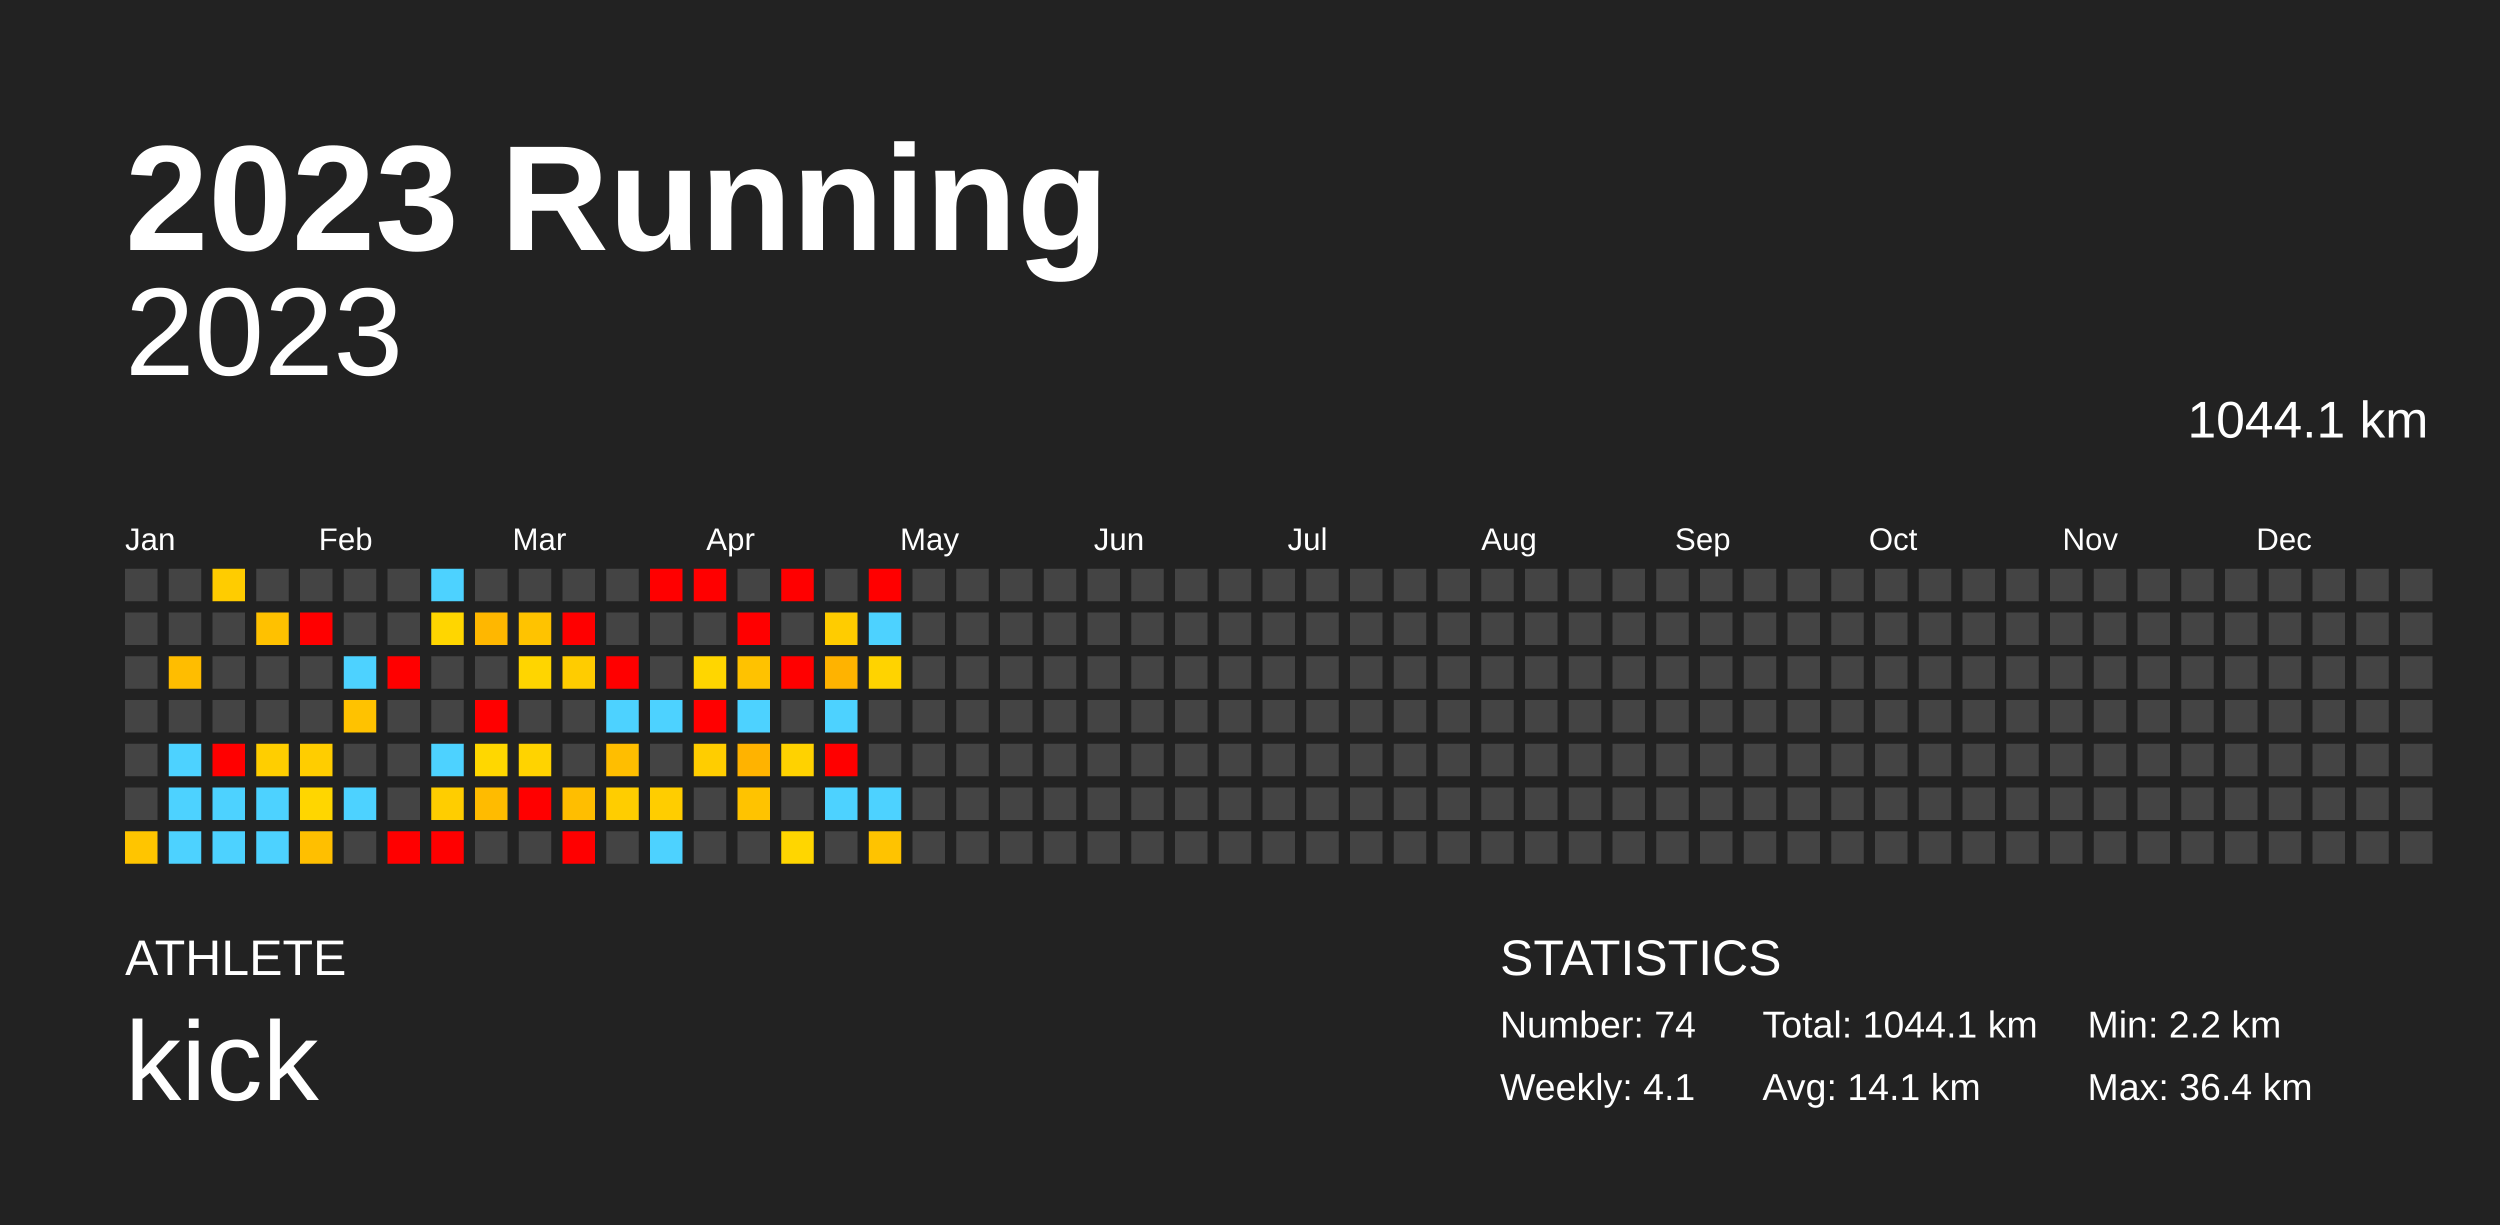
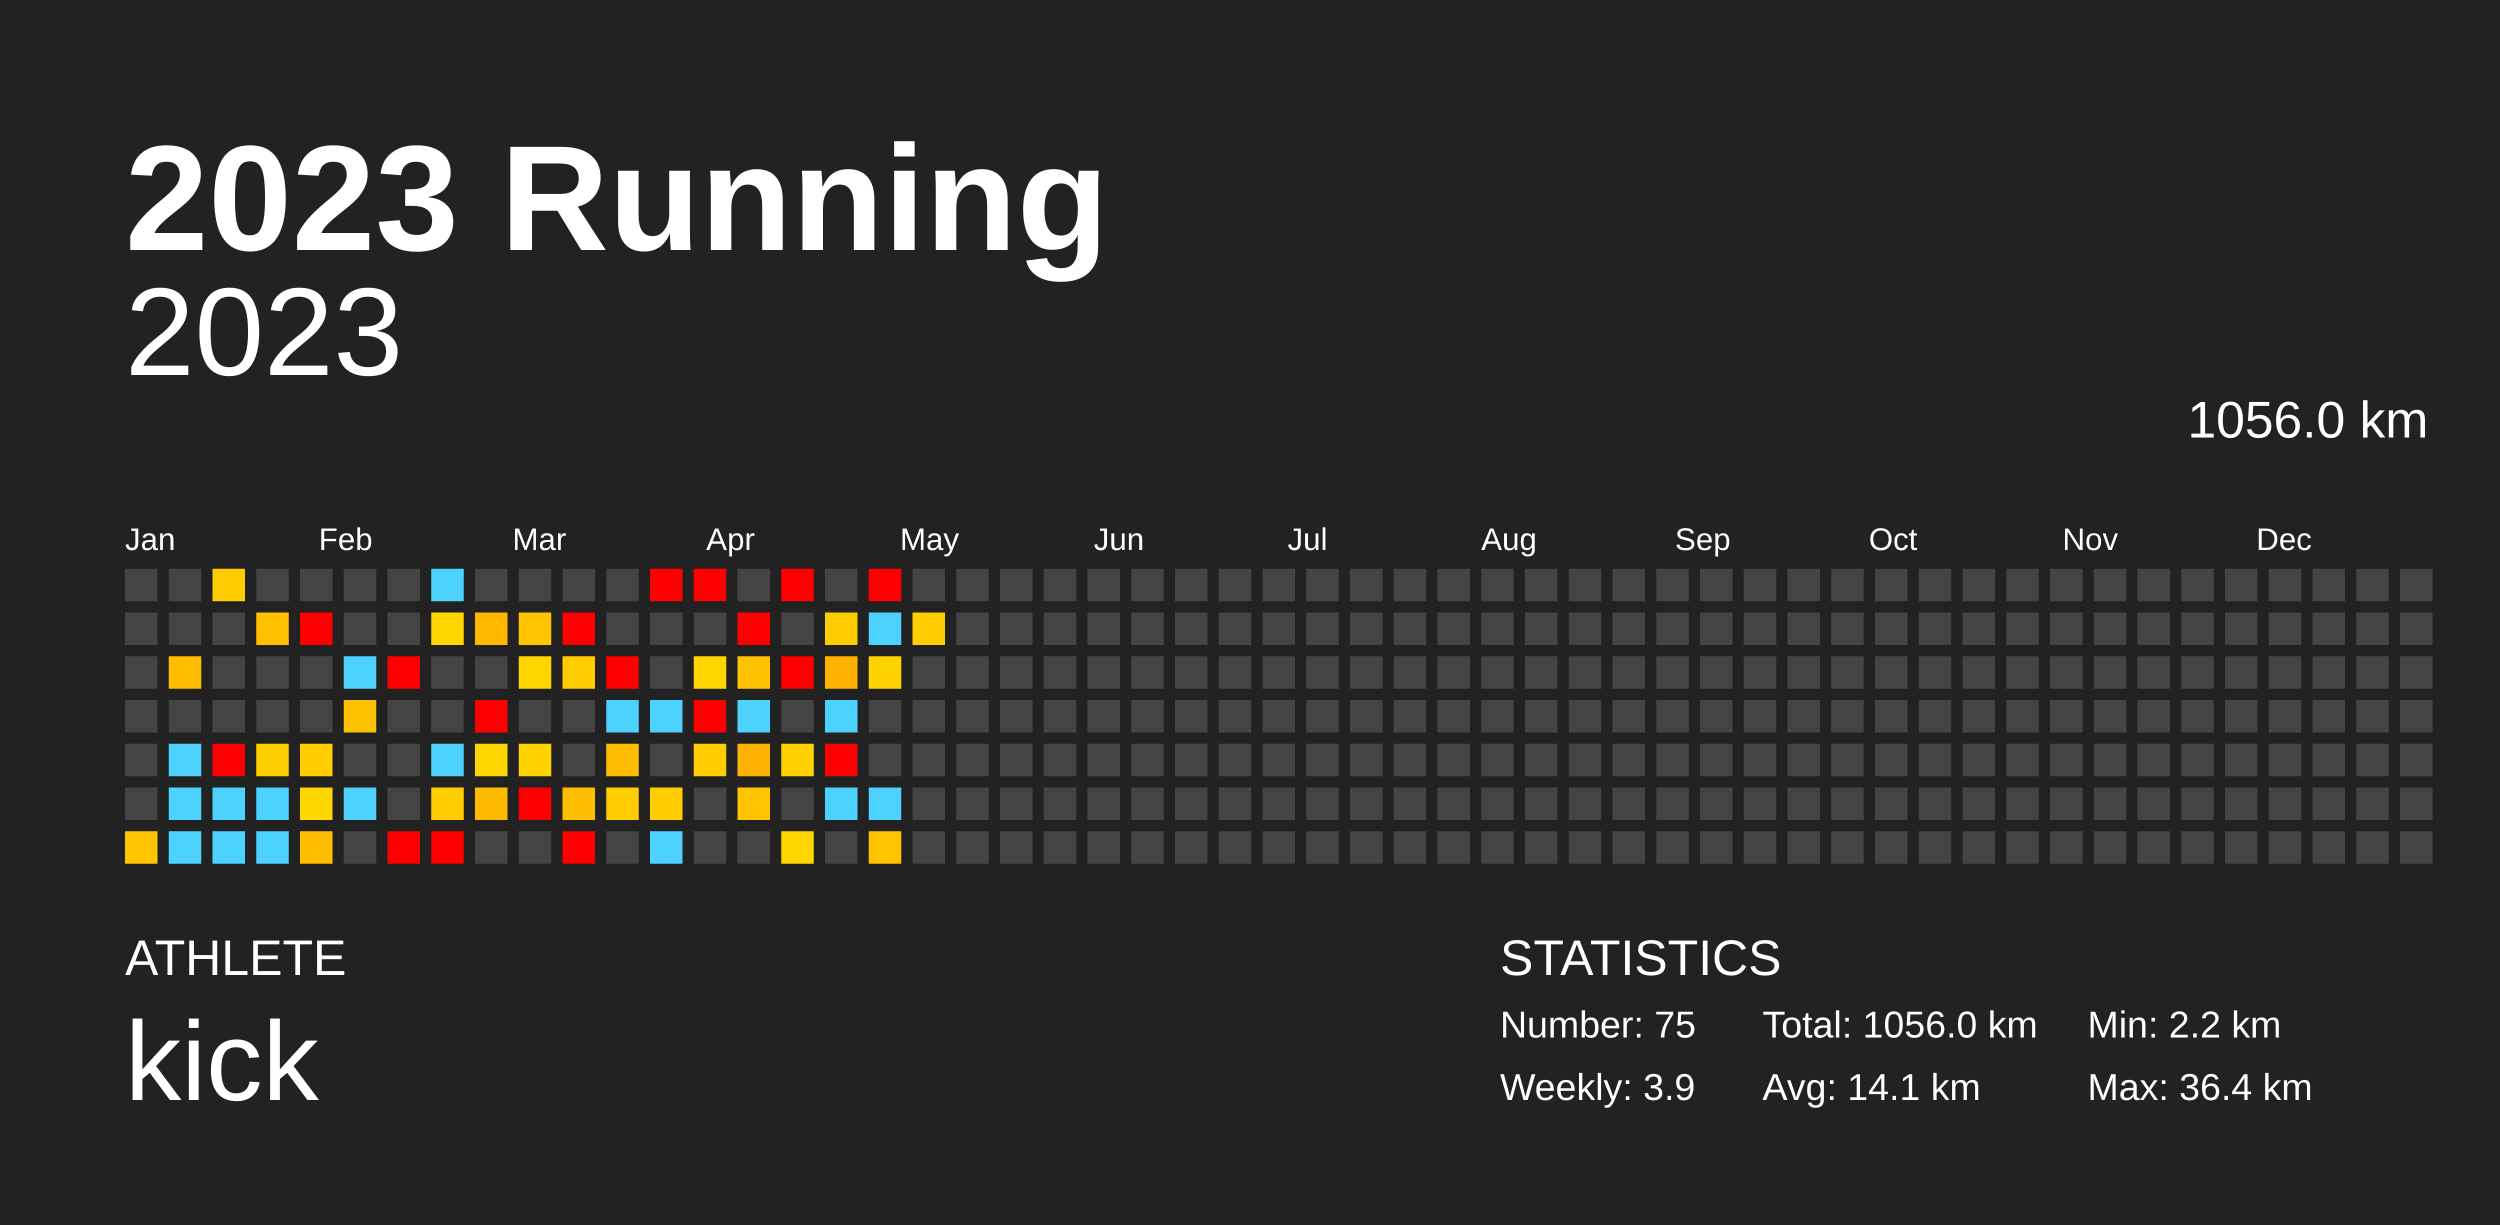
<svg xmlns="http://www.w3.org/2000/svg" baseProfile="full" height="98mm" version="1.1" viewBox="0,0,200,98" width="200mm">
  <defs />
  <rect fill="#222222" height="98" width="200" x="0" y="0" />
  <text fill="#FFFFFF" style="font-size:12px; font-family:Arial; font-weight:bold;" x="10" y="20">2023 Running</text>
  <text fill="#FFFFFF" style="font-size:4px; font-family:Arial" x="10" y="78">ATHLETE</text>
  <text fill="#FFFFFF" style="font-size:9px; font-family:Arial" x="10" y="88">kick</text>
  <text fill="#FFFFFF" style="font-size:4px; font-family:Arial" x="120" y="78">STATISTICS</text>
-   <text fill="#FFFFFF" style="font-size:3px; font-family:Arial" x="120" y="83">Number: 74</text>
-   <text fill="#FFFFFF" style="font-size:3px; font-family:Arial" x="120" y="88">Weekly: 4.1</text>
-   <text fill="#FFFFFF" style="font-size:3px; font-family:Arial" x="141" y="83">Total: 1044.1 km</text>
+   <text fill="#FFFFFF" style="font-size:3px; font-family:Arial" x="120" y="83">Number: 75</text>
+   <text fill="#FFFFFF" style="font-size:3px; font-family:Arial" x="120" y="88">Weekly: 3.9</text>
+   <text fill="#FFFFFF" style="font-size:3px; font-family:Arial" x="141" y="83">Total: 1056.0 km</text>
  <text fill="#FFFFFF" style="font-size:3px; font-family:Arial" x="141" y="88">Avg: 14.1 km</text>
  <text fill="#FFFFFF" style="font-size:3px; font-family:Arial" x="167" y="83">Min: 2.2 km</text>
  <text fill="#FFFFFF" style="font-size:3px; font-family:Arial" x="167" y="88">Max: 36.4 km</text>
  <text alignment-baseline="hanging" fill="#FFFFFF" style="font-size:10.0px; font-family:Arial;" x="10" y="30">2023</text>
-   <text alignment-baseline="hanging" fill="#FFFFFF" style="font-size:4.125px; font-family:Arial;" x="175" y="35">1044.1 km</text>
+   <text alignment-baseline="hanging" fill="#FFFFFF" style="font-size:4.125px; font-family:Arial;" x="175" y="35">1056.0 km</text>
  <text fill="#FFFFFF" style="font-size:2.5px; font-family:Arial" x="10.0" y="44">Jan</text>
  <text fill="#FFFFFF" style="font-size:2.5px; font-family:Arial" x="25.5" y="44">Feb</text>
  <text fill="#FFFFFF" style="font-size:2.5px; font-family:Arial" x="41.0" y="44">Mar</text>
  <text fill="#FFFFFF" style="font-size:2.5px; font-family:Arial" x="56.5" y="44">Apr</text>
  <text fill="#FFFFFF" style="font-size:2.5px; font-family:Arial" x="72.0" y="44">May</text>
  <text fill="#FFFFFF" style="font-size:2.5px; font-family:Arial" x="87.5" y="44">Jun</text>
  <text fill="#FFFFFF" style="font-size:2.5px; font-family:Arial" x="103.0" y="44">Jul</text>
  <text fill="#FFFFFF" style="font-size:2.5px; font-family:Arial" x="118.5" y="44">Aug</text>
  <text fill="#FFFFFF" style="font-size:2.5px; font-family:Arial" x="134.0" y="44">Sep</text>
  <text fill="#FFFFFF" style="font-size:2.5px; font-family:Arial" x="149.5" y="44">Oct</text>
  <text fill="#FFFFFF" style="font-size:2.5px; font-family:Arial" x="165.0" y="44">Nov</text>
  <text fill="#FFFFFF" style="font-size:2.5px; font-family:Arial" x="180.5" y="44">Dec</text>
  <rect fill="#444444" height="2.6" width="2.6" x="10.0" y="45.5" />
  <rect fill="#444444" height="2.6" width="2.6" x="10.0" y="49.0" />
  <rect fill="#444444" height="2.6" width="2.6" x="10.0" y="52.5" />
  <rect fill="#444444" height="2.6" width="2.6" x="10.0" y="56.0" />
  <rect fill="#444444" height="2.6" width="2.6" x="10.0" y="59.5" />
  <rect fill="#444444" height="2.6" width="2.6" x="10.0" y="63.0" />
  <rect fill="#ffc500" height="2.6" width="2.6" x="10.0" y="66.5" />
  <rect fill="#444444" height="2.6" width="2.6" x="13.5" y="45.5" />
  <rect fill="#444444" height="2.6" width="2.6" x="13.5" y="49.0" />
  <rect fill="#ffbd00" height="2.6" width="2.6" x="13.5" y="52.5" />
  <rect fill="#444444" height="2.6" width="2.6" x="13.5" y="56.0" />
  <rect fill="#4dd2ff" height="2.6" width="2.6" x="13.5" y="59.5" />
  <rect fill="#4dd2ff" height="2.6" width="2.6" x="13.5" y="63.0" />
  <rect fill="#4dd2ff" height="2.6" width="2.6" x="13.5" y="66.5" />
  <rect fill="#ffcc00" height="2.6" width="2.6" x="17.0" y="45.5" />
  <rect fill="#444444" height="2.6" width="2.6" x="17.0" y="49.0" />
  <rect fill="#444444" height="2.6" width="2.6" x="17.0" y="52.5" />
  <rect fill="#444444" height="2.6" width="2.6" x="17.0" y="56.0" />
  <rect fill="red" height="2.6" width="2.6" x="17.0" y="59.5" />
  <rect fill="#4dd2ff" height="2.6" width="2.6" x="17.0" y="63.0" />
  <rect fill="#4dd2ff" height="2.6" width="2.6" x="17.0" y="66.5" />
  <rect fill="#444444" height="2.6" width="2.6" x="20.5" y="45.5" />
  <rect fill="#ffc100" height="2.6" width="2.6" x="20.5" y="49.0" />
  <rect fill="#444444" height="2.6" width="2.6" x="20.5" y="52.5" />
  <rect fill="#444444" height="2.6" width="2.6" x="20.5" y="56.0" />
  <rect fill="#ffce00" height="2.6" width="2.6" x="20.5" y="59.5" />
  <rect fill="#4dd2ff" height="2.6" width="2.6" x="20.5" y="63.0" />
  <rect fill="#4dd2ff" height="2.6" width="2.6" x="20.5" y="66.5" />
  <rect fill="#444444" height="2.6" width="2.6" x="24.0" y="45.5" />
  <rect fill="red" height="2.6" width="2.6" x="24.0" y="49.0" />
  <rect fill="#444444" height="2.6" width="2.6" x="24.0" y="52.5" />
  <rect fill="#444444" height="2.6" width="2.6" x="24.0" y="56.0" />
  <rect fill="#ffcd00" height="2.6" width="2.6" x="24.0" y="59.5" />
  <rect fill="#ffd600" height="2.6" width="2.6" x="24.0" y="63.0" />
  <rect fill="#ffbf00" height="2.6" width="2.6" x="24.0" y="66.5" />
  <rect fill="#444444" height="2.6" width="2.6" x="27.5" y="45.5" />
  <rect fill="#444444" height="2.6" width="2.6" x="27.5" y="49.0" />
  <rect fill="#4dd2ff" height="2.6" width="2.6" x="27.5" y="52.5" />
  <rect fill="#ffc200" height="2.6" width="2.6" x="27.5" y="56.0" />
  <rect fill="#444444" height="2.6" width="2.6" x="27.5" y="59.5" />
  <rect fill="#4dd2ff" height="2.6" width="2.6" x="27.5" y="63.0" />
  <rect fill="#444444" height="2.6" width="2.6" x="27.5" y="66.5" />
  <rect fill="#444444" height="2.6" width="2.6" x="31.0" y="45.5" />
  <rect fill="#444444" height="2.6" width="2.6" x="31.0" y="49.0" />
  <rect fill="red" height="2.6" width="2.6" x="31.0" y="52.5" />
  <rect fill="#444444" height="2.6" width="2.6" x="31.0" y="56.0" />
  <rect fill="#444444" height="2.6" width="2.6" x="31.0" y="59.5" />
  <rect fill="#444444" height="2.6" width="2.6" x="31.0" y="63.0" />
  <rect fill="red" height="2.6" width="2.6" x="31.0" y="66.5" />
  <rect fill="#4dd2ff" height="2.6" width="2.6" x="34.5" y="45.5" />
  <rect fill="#ffd600" height="2.6" width="2.6" x="34.5" y="49.0" />
  <rect fill="#444444" height="2.6" width="2.6" x="34.5" y="52.5" />
  <rect fill="#444444" height="2.6" width="2.6" x="34.5" y="56.0" />
  <rect fill="#4dd2ff" height="2.6" width="2.6" x="34.5" y="59.5" />
  <rect fill="#ffcd00" height="2.6" width="2.6" x="34.5" y="63.0" />
  <rect fill="red" height="2.6" width="2.6" x="34.5" y="66.5" />
  <rect fill="#444444" height="2.6" width="2.6" x="38.0" y="45.5" />
  <rect fill="#ffb700" height="2.6" width="2.6" x="38.0" y="49.0" />
  <rect fill="#444444" height="2.6" width="2.6" x="38.0" y="52.5" />
  <rect fill="red" height="2.6" width="2.6" x="38.0" y="56.0" />
  <rect fill="#ffd700" height="2.6" width="2.6" x="38.0" y="59.5" />
  <rect fill="#ffbb00" height="2.6" width="2.6" x="38.0" y="63.0" />
  <rect fill="#444444" height="2.6" width="2.6" x="38.0" y="66.5" />
  <rect fill="#444444" height="2.6" width="2.6" x="41.5" y="45.5" />
  <rect fill="#ffc300" height="2.6" width="2.6" x="41.5" y="49.0" />
  <rect fill="#ffd500" height="2.6" width="2.6" x="41.5" y="52.5" />
  <rect fill="#444444" height="2.6" width="2.6" x="41.5" y="56.0" />
  <rect fill="#ffd300" height="2.6" width="2.6" x="41.5" y="59.5" />
  <rect fill="red" height="2.6" width="2.6" x="41.5" y="63.0" />
  <rect fill="#444444" height="2.6" width="2.6" x="41.5" y="66.5" />
  <rect fill="#444444" height="2.6" width="2.6" x="45.0" y="45.5" />
  <rect fill="red" height="2.6" width="2.6" x="45.0" y="49.0" />
  <rect fill="#ffcc00" height="2.6" width="2.6" x="45.0" y="52.5" />
  <rect fill="#444444" height="2.6" width="2.6" x="45.0" y="56.0" />
  <rect fill="#444444" height="2.6" width="2.6" x="45.0" y="59.5" />
  <rect fill="#ffbe00" height="2.6" width="2.6" x="45.0" y="63.0" />
  <rect fill="red" height="2.6" width="2.6" x="45.0" y="66.5" />
  <rect fill="#444444" height="2.6" width="2.6" x="48.5" y="45.5" />
  <rect fill="#444444" height="2.6" width="2.6" x="48.5" y="49.0" />
  <rect fill="red" height="2.6" width="2.6" x="48.5" y="52.5" />
  <rect fill="#4dd2ff" height="2.6" width="2.6" x="48.5" y="56.0" />
  <rect fill="#ffbe00" height="2.6" width="2.6" x="48.5" y="59.5" />
  <rect fill="#ffcd00" height="2.6" width="2.6" x="48.5" y="63.0" />
  <rect fill="#444444" height="2.6" width="2.6" x="48.5" y="66.5" />
  <rect fill="red" height="2.6" width="2.6" x="52.0" y="45.5" />
  <rect fill="#444444" height="2.6" width="2.6" x="52.0" y="49.0" />
  <rect fill="#444444" height="2.6" width="2.6" x="52.0" y="52.5" />
  <rect fill="#4dd2ff" height="2.6" width="2.6" x="52.0" y="56.0" />
  <rect fill="#444444" height="2.6" width="2.6" x="52.0" y="59.5" />
  <rect fill="#ffcd00" height="2.6" width="2.6" x="52.0" y="63.0" />
  <rect fill="#4dd2ff" height="2.6" width="2.6" x="52.0" y="66.5" />
  <rect fill="red" height="2.6" width="2.6" x="55.5" y="45.5" />
  <rect fill="#444444" height="2.6" width="2.6" x="55.5" y="49.0" />
  <rect fill="#ffd600" height="2.6" width="2.6" x="55.5" y="52.5" />
  <rect fill="red" height="2.6" width="2.6" x="55.5" y="56.0" />
  <rect fill="#ffcd00" height="2.6" width="2.6" x="55.5" y="59.5" />
  <rect fill="#444444" height="2.6" width="2.6" x="55.5" y="63.0" />
  <rect fill="#444444" height="2.6" width="2.6" x="55.5" y="66.5" />
  <rect fill="#444444" height="2.6" width="2.6" x="59.0" y="45.5" />
  <rect fill="red" height="2.6" width="2.6" x="59.0" y="49.0" />
  <rect fill="#ffc200" height="2.6" width="2.6" x="59.0" y="52.5" />
  <rect fill="#4dd2ff" height="2.6" width="2.6" x="59.0" y="56.0" />
  <rect fill="#ffb300" height="2.6" width="2.6" x="59.0" y="59.5" />
  <rect fill="#ffc300" height="2.6" width="2.6" x="59.0" y="63.0" />
  <rect fill="#444444" height="2.6" width="2.6" x="59.0" y="66.5" />
  <rect fill="red" height="2.6" width="2.6" x="62.5" y="45.5" />
  <rect fill="#444444" height="2.6" width="2.6" x="62.5" y="49.0" />
  <rect fill="red" height="2.6" width="2.6" x="62.5" y="52.5" />
  <rect fill="#444444" height="2.6" width="2.6" x="62.5" y="56.0" />
  <rect fill="#ffd200" height="2.6" width="2.6" x="62.5" y="59.5" />
  <rect fill="#444444" height="2.6" width="2.6" x="62.5" y="63.0" />
  <rect fill="#ffd600" height="2.6" width="2.6" x="62.5" y="66.5" />
  <rect fill="#444444" height="2.6" width="2.6" x="66.0" y="45.5" />
  <rect fill="#ffcc00" height="2.6" width="2.6" x="66.0" y="49.0" />
  <rect fill="#ffb300" height="2.6" width="2.6" x="66.0" y="52.5" />
  <rect fill="#4dd2ff" height="2.6" width="2.6" x="66.0" y="56.0" />
  <rect fill="red" height="2.6" width="2.6" x="66.0" y="59.5" />
  <rect fill="#4dd2ff" height="2.6" width="2.6" x="66.0" y="63.0" />
  <rect fill="#444444" height="2.6" width="2.6" x="66.0" y="66.5" />
  <rect fill="red" height="2.6" width="2.6" x="69.5" y="45.5" />
  <rect fill="#4dd2ff" height="2.6" width="2.6" x="69.5" y="49.0" />
  <rect fill="#ffd300" height="2.6" width="2.6" x="69.5" y="52.5" />
  <rect fill="#444444" height="2.6" width="2.6" x="69.5" y="56.0" />
  <rect fill="#444444" height="2.6" width="2.6" x="69.5" y="59.5" />
  <rect fill="#4dd2ff" height="2.6" width="2.6" x="69.5" y="63.0" />
  <rect fill="#ffc300" height="2.6" width="2.6" x="69.5" y="66.5" />
  <rect fill="#444444" height="2.6" width="2.6" x="73.0" y="45.5" />
-   <rect fill="#444444" height="2.6" width="2.6" x="73.0" y="49.0" />
+   <rect fill="#ffcd00" height="2.6" width="2.6" x="73.0" y="49.0" />
  <rect fill="#444444" height="2.6" width="2.6" x="73.0" y="52.5" />
  <rect fill="#444444" height="2.6" width="2.6" x="73.0" y="56.0" />
  <rect fill="#444444" height="2.6" width="2.6" x="73.0" y="59.5" />
  <rect fill="#444444" height="2.6" width="2.6" x="73.0" y="63.0" />
  <rect fill="#444444" height="2.6" width="2.6" x="73.0" y="66.5" />
  <rect fill="#444444" height="2.6" width="2.6" x="76.5" y="45.5" />
  <rect fill="#444444" height="2.6" width="2.6" x="76.5" y="49.0" />
  <rect fill="#444444" height="2.6" width="2.6" x="76.5" y="52.5" />
  <rect fill="#444444" height="2.6" width="2.6" x="76.5" y="56.0" />
  <rect fill="#444444" height="2.6" width="2.6" x="76.5" y="59.5" />
  <rect fill="#444444" height="2.6" width="2.6" x="76.5" y="63.0" />
  <rect fill="#444444" height="2.6" width="2.6" x="76.5" y="66.5" />
  <rect fill="#444444" height="2.6" width="2.6" x="80.0" y="45.5" />
  <rect fill="#444444" height="2.6" width="2.6" x="80.0" y="49.0" />
  <rect fill="#444444" height="2.6" width="2.6" x="80.0" y="52.5" />
  <rect fill="#444444" height="2.6" width="2.6" x="80.0" y="56.0" />
  <rect fill="#444444" height="2.6" width="2.6" x="80.0" y="59.5" />
  <rect fill="#444444" height="2.6" width="2.6" x="80.0" y="63.0" />
  <rect fill="#444444" height="2.6" width="2.6" x="80.0" y="66.5" />
  <rect fill="#444444" height="2.6" width="2.6" x="83.5" y="45.5" />
  <rect fill="#444444" height="2.6" width="2.6" x="83.5" y="49.0" />
  <rect fill="#444444" height="2.6" width="2.6" x="83.5" y="52.5" />
  <rect fill="#444444" height="2.6" width="2.6" x="83.5" y="56.0" />
  <rect fill="#444444" height="2.6" width="2.6" x="83.5" y="59.5" />
  <rect fill="#444444" height="2.6" width="2.6" x="83.5" y="63.0" />
  <rect fill="#444444" height="2.6" width="2.6" x="83.5" y="66.5" />
  <rect fill="#444444" height="2.6" width="2.6" x="87.0" y="45.5" />
  <rect fill="#444444" height="2.6" width="2.6" x="87.0" y="49.0" />
  <rect fill="#444444" height="2.6" width="2.6" x="87.0" y="52.5" />
  <rect fill="#444444" height="2.6" width="2.6" x="87.0" y="56.0" />
  <rect fill="#444444" height="2.6" width="2.6" x="87.0" y="59.5" />
  <rect fill="#444444" height="2.6" width="2.6" x="87.0" y="63.0" />
  <rect fill="#444444" height="2.6" width="2.6" x="87.0" y="66.5" />
  <rect fill="#444444" height="2.6" width="2.6" x="90.5" y="45.5" />
  <rect fill="#444444" height="2.6" width="2.6" x="90.5" y="49.0" />
  <rect fill="#444444" height="2.6" width="2.6" x="90.5" y="52.5" />
  <rect fill="#444444" height="2.6" width="2.6" x="90.5" y="56.0" />
  <rect fill="#444444" height="2.6" width="2.6" x="90.5" y="59.5" />
  <rect fill="#444444" height="2.6" width="2.6" x="90.5" y="63.0" />
  <rect fill="#444444" height="2.6" width="2.6" x="90.5" y="66.5" />
  <rect fill="#444444" height="2.6" width="2.6" x="94.0" y="45.5" />
  <rect fill="#444444" height="2.6" width="2.6" x="94.0" y="49.0" />
  <rect fill="#444444" height="2.6" width="2.6" x="94.0" y="52.5" />
  <rect fill="#444444" height="2.6" width="2.6" x="94.0" y="56.0" />
  <rect fill="#444444" height="2.6" width="2.6" x="94.0" y="59.5" />
  <rect fill="#444444" height="2.6" width="2.6" x="94.0" y="63.0" />
  <rect fill="#444444" height="2.6" width="2.6" x="94.0" y="66.5" />
  <rect fill="#444444" height="2.6" width="2.6" x="97.5" y="45.5" />
  <rect fill="#444444" height="2.6" width="2.6" x="97.5" y="49.0" />
  <rect fill="#444444" height="2.6" width="2.6" x="97.5" y="52.5" />
  <rect fill="#444444" height="2.6" width="2.6" x="97.5" y="56.0" />
  <rect fill="#444444" height="2.6" width="2.6" x="97.5" y="59.5" />
  <rect fill="#444444" height="2.6" width="2.6" x="97.5" y="63.0" />
  <rect fill="#444444" height="2.6" width="2.6" x="97.5" y="66.5" />
  <rect fill="#444444" height="2.6" width="2.6" x="101.0" y="45.5" />
  <rect fill="#444444" height="2.6" width="2.6" x="101.0" y="49.0" />
  <rect fill="#444444" height="2.6" width="2.6" x="101.0" y="52.5" />
  <rect fill="#444444" height="2.6" width="2.6" x="101.0" y="56.0" />
  <rect fill="#444444" height="2.6" width="2.6" x="101.0" y="59.5" />
  <rect fill="#444444" height="2.6" width="2.6" x="101.0" y="63.0" />
  <rect fill="#444444" height="2.6" width="2.6" x="101.0" y="66.5" />
  <rect fill="#444444" height="2.6" width="2.6" x="104.5" y="45.5" />
  <rect fill="#444444" height="2.6" width="2.6" x="104.5" y="49.0" />
  <rect fill="#444444" height="2.6" width="2.6" x="104.5" y="52.5" />
  <rect fill="#444444" height="2.6" width="2.6" x="104.5" y="56.0" />
  <rect fill="#444444" height="2.6" width="2.6" x="104.5" y="59.5" />
  <rect fill="#444444" height="2.6" width="2.6" x="104.5" y="63.0" />
  <rect fill="#444444" height="2.6" width="2.6" x="104.5" y="66.5" />
  <rect fill="#444444" height="2.6" width="2.6" x="108.0" y="45.5" />
  <rect fill="#444444" height="2.6" width="2.6" x="108.0" y="49.0" />
  <rect fill="#444444" height="2.6" width="2.6" x="108.0" y="52.5" />
  <rect fill="#444444" height="2.6" width="2.6" x="108.0" y="56.0" />
  <rect fill="#444444" height="2.6" width="2.6" x="108.0" y="59.5" />
  <rect fill="#444444" height="2.6" width="2.6" x="108.0" y="63.0" />
  <rect fill="#444444" height="2.6" width="2.6" x="108.0" y="66.5" />
  <rect fill="#444444" height="2.6" width="2.6" x="111.5" y="45.5" />
  <rect fill="#444444" height="2.6" width="2.6" x="111.5" y="49.0" />
  <rect fill="#444444" height="2.6" width="2.6" x="111.5" y="52.5" />
  <rect fill="#444444" height="2.6" width="2.6" x="111.5" y="56.0" />
  <rect fill="#444444" height="2.6" width="2.6" x="111.5" y="59.5" />
  <rect fill="#444444" height="2.6" width="2.6" x="111.5" y="63.0" />
  <rect fill="#444444" height="2.6" width="2.6" x="111.5" y="66.5" />
  <rect fill="#444444" height="2.6" width="2.6" x="115.0" y="45.5" />
  <rect fill="#444444" height="2.6" width="2.6" x="115.0" y="49.0" />
  <rect fill="#444444" height="2.6" width="2.6" x="115.0" y="52.5" />
  <rect fill="#444444" height="2.6" width="2.6" x="115.0" y="56.0" />
  <rect fill="#444444" height="2.6" width="2.6" x="115.0" y="59.5" />
  <rect fill="#444444" height="2.6" width="2.6" x="115.0" y="63.0" />
  <rect fill="#444444" height="2.6" width="2.6" x="115.0" y="66.5" />
  <rect fill="#444444" height="2.6" width="2.6" x="118.5" y="45.5" />
  <rect fill="#444444" height="2.6" width="2.6" x="118.5" y="49.0" />
  <rect fill="#444444" height="2.6" width="2.6" x="118.5" y="52.5" />
  <rect fill="#444444" height="2.6" width="2.6" x="118.5" y="56.0" />
  <rect fill="#444444" height="2.6" width="2.6" x="118.5" y="59.5" />
  <rect fill="#444444" height="2.6" width="2.6" x="118.5" y="63.0" />
  <rect fill="#444444" height="2.6" width="2.6" x="118.5" y="66.5" />
  <rect fill="#444444" height="2.6" width="2.6" x="122.0" y="45.5" />
  <rect fill="#444444" height="2.6" width="2.6" x="122.0" y="49.0" />
  <rect fill="#444444" height="2.6" width="2.6" x="122.0" y="52.5" />
  <rect fill="#444444" height="2.6" width="2.6" x="122.0" y="56.0" />
  <rect fill="#444444" height="2.6" width="2.6" x="122.0" y="59.5" />
  <rect fill="#444444" height="2.6" width="2.6" x="122.0" y="63.0" />
  <rect fill="#444444" height="2.6" width="2.6" x="122.0" y="66.5" />
  <rect fill="#444444" height="2.6" width="2.6" x="125.5" y="45.5" />
  <rect fill="#444444" height="2.6" width="2.6" x="125.5" y="49.0" />
  <rect fill="#444444" height="2.6" width="2.6" x="125.5" y="52.5" />
  <rect fill="#444444" height="2.6" width="2.6" x="125.5" y="56.0" />
  <rect fill="#444444" height="2.6" width="2.6" x="125.5" y="59.5" />
  <rect fill="#444444" height="2.6" width="2.6" x="125.5" y="63.0" />
  <rect fill="#444444" height="2.6" width="2.6" x="125.5" y="66.5" />
  <rect fill="#444444" height="2.6" width="2.6" x="129.0" y="45.5" />
  <rect fill="#444444" height="2.6" width="2.6" x="129.0" y="49.0" />
  <rect fill="#444444" height="2.6" width="2.6" x="129.0" y="52.5" />
  <rect fill="#444444" height="2.6" width="2.6" x="129.0" y="56.0" />
  <rect fill="#444444" height="2.6" width="2.6" x="129.0" y="59.5" />
  <rect fill="#444444" height="2.6" width="2.6" x="129.0" y="63.0" />
  <rect fill="#444444" height="2.6" width="2.6" x="129.0" y="66.5" />
  <rect fill="#444444" height="2.6" width="2.6" x="132.5" y="45.5" />
  <rect fill="#444444" height="2.6" width="2.6" x="132.5" y="49.0" />
  <rect fill="#444444" height="2.6" width="2.6" x="132.5" y="52.5" />
  <rect fill="#444444" height="2.6" width="2.6" x="132.5" y="56.0" />
  <rect fill="#444444" height="2.6" width="2.6" x="132.5" y="59.5" />
  <rect fill="#444444" height="2.6" width="2.6" x="132.5" y="63.0" />
  <rect fill="#444444" height="2.6" width="2.6" x="132.5" y="66.5" />
  <rect fill="#444444" height="2.6" width="2.6" x="136.0" y="45.5" />
  <rect fill="#444444" height="2.6" width="2.6" x="136.0" y="49.0" />
  <rect fill="#444444" height="2.6" width="2.6" x="136.0" y="52.5" />
  <rect fill="#444444" height="2.6" width="2.6" x="136.0" y="56.0" />
  <rect fill="#444444" height="2.6" width="2.6" x="136.0" y="59.5" />
  <rect fill="#444444" height="2.6" width="2.6" x="136.0" y="63.0" />
  <rect fill="#444444" height="2.6" width="2.6" x="136.0" y="66.5" />
  <rect fill="#444444" height="2.6" width="2.6" x="139.5" y="45.5" />
  <rect fill="#444444" height="2.6" width="2.6" x="139.5" y="49.0" />
  <rect fill="#444444" height="2.6" width="2.6" x="139.5" y="52.5" />
  <rect fill="#444444" height="2.6" width="2.6" x="139.5" y="56.0" />
  <rect fill="#444444" height="2.6" width="2.6" x="139.5" y="59.5" />
  <rect fill="#444444" height="2.6" width="2.6" x="139.5" y="63.0" />
  <rect fill="#444444" height="2.6" width="2.6" x="139.5" y="66.5" />
  <rect fill="#444444" height="2.6" width="2.6" x="143.0" y="45.5" />
  <rect fill="#444444" height="2.6" width="2.6" x="143.0" y="49.0" />
  <rect fill="#444444" height="2.6" width="2.6" x="143.0" y="52.5" />
  <rect fill="#444444" height="2.6" width="2.6" x="143.0" y="56.0" />
  <rect fill="#444444" height="2.6" width="2.6" x="143.0" y="59.5" />
  <rect fill="#444444" height="2.6" width="2.6" x="143.0" y="63.0" />
  <rect fill="#444444" height="2.6" width="2.6" x="143.0" y="66.5" />
  <rect fill="#444444" height="2.6" width="2.6" x="146.5" y="45.5" />
  <rect fill="#444444" height="2.6" width="2.6" x="146.5" y="49.0" />
  <rect fill="#444444" height="2.6" width="2.6" x="146.5" y="52.5" />
  <rect fill="#444444" height="2.6" width="2.6" x="146.5" y="56.0" />
  <rect fill="#444444" height="2.6" width="2.6" x="146.5" y="59.5" />
  <rect fill="#444444" height="2.6" width="2.6" x="146.5" y="63.0" />
  <rect fill="#444444" height="2.6" width="2.6" x="146.5" y="66.5" />
  <rect fill="#444444" height="2.6" width="2.6" x="150.0" y="45.5" />
  <rect fill="#444444" height="2.6" width="2.6" x="150.0" y="49.0" />
  <rect fill="#444444" height="2.6" width="2.6" x="150.0" y="52.5" />
  <rect fill="#444444" height="2.6" width="2.6" x="150.0" y="56.0" />
  <rect fill="#444444" height="2.6" width="2.6" x="150.0" y="59.5" />
  <rect fill="#444444" height="2.6" width="2.6" x="150.0" y="63.0" />
  <rect fill="#444444" height="2.6" width="2.6" x="150.0" y="66.5" />
  <rect fill="#444444" height="2.6" width="2.6" x="153.5" y="45.5" />
  <rect fill="#444444" height="2.6" width="2.6" x="153.5" y="49.0" />
  <rect fill="#444444" height="2.6" width="2.6" x="153.5" y="52.5" />
  <rect fill="#444444" height="2.6" width="2.6" x="153.5" y="56.0" />
  <rect fill="#444444" height="2.6" width="2.6" x="153.5" y="59.5" />
  <rect fill="#444444" height="2.6" width="2.6" x="153.5" y="63.0" />
  <rect fill="#444444" height="2.6" width="2.6" x="153.5" y="66.5" />
  <rect fill="#444444" height="2.6" width="2.6" x="157.0" y="45.5" />
  <rect fill="#444444" height="2.6" width="2.6" x="157.0" y="49.0" />
  <rect fill="#444444" height="2.6" width="2.6" x="157.0" y="52.5" />
  <rect fill="#444444" height="2.6" width="2.6" x="157.0" y="56.0" />
  <rect fill="#444444" height="2.6" width="2.6" x="157.0" y="59.5" />
  <rect fill="#444444" height="2.6" width="2.6" x="157.0" y="63.0" />
  <rect fill="#444444" height="2.6" width="2.6" x="157.0" y="66.5" />
  <rect fill="#444444" height="2.6" width="2.6" x="160.5" y="45.5" />
  <rect fill="#444444" height="2.6" width="2.6" x="160.5" y="49.0" />
  <rect fill="#444444" height="2.6" width="2.6" x="160.5" y="52.5" />
  <rect fill="#444444" height="2.6" width="2.6" x="160.5" y="56.0" />
  <rect fill="#444444" height="2.6" width="2.6" x="160.5" y="59.5" />
  <rect fill="#444444" height="2.6" width="2.6" x="160.5" y="63.0" />
  <rect fill="#444444" height="2.6" width="2.6" x="160.5" y="66.5" />
  <rect fill="#444444" height="2.6" width="2.6" x="164.0" y="45.5" />
  <rect fill="#444444" height="2.6" width="2.6" x="164.0" y="49.0" />
  <rect fill="#444444" height="2.6" width="2.6" x="164.0" y="52.5" />
  <rect fill="#444444" height="2.6" width="2.6" x="164.0" y="56.0" />
  <rect fill="#444444" height="2.6" width="2.6" x="164.0" y="59.5" />
  <rect fill="#444444" height="2.6" width="2.6" x="164.0" y="63.0" />
  <rect fill="#444444" height="2.6" width="2.6" x="164.0" y="66.5" />
  <rect fill="#444444" height="2.6" width="2.6" x="167.5" y="45.5" />
  <rect fill="#444444" height="2.6" width="2.6" x="167.5" y="49.0" />
  <rect fill="#444444" height="2.6" width="2.6" x="167.5" y="52.5" />
  <rect fill="#444444" height="2.6" width="2.6" x="167.5" y="56.0" />
  <rect fill="#444444" height="2.6" width="2.6" x="167.5" y="59.5" />
  <rect fill="#444444" height="2.6" width="2.6" x="167.5" y="63.0" />
  <rect fill="#444444" height="2.6" width="2.6" x="167.5" y="66.5" />
  <rect fill="#444444" height="2.6" width="2.6" x="171.0" y="45.5" />
  <rect fill="#444444" height="2.6" width="2.6" x="171.0" y="49.0" />
  <rect fill="#444444" height="2.6" width="2.6" x="171.0" y="52.5" />
  <rect fill="#444444" height="2.6" width="2.6" x="171.0" y="56.0" />
  <rect fill="#444444" height="2.6" width="2.6" x="171.0" y="59.5" />
  <rect fill="#444444" height="2.6" width="2.6" x="171.0" y="63.0" />
  <rect fill="#444444" height="2.6" width="2.6" x="171.0" y="66.5" />
  <rect fill="#444444" height="2.6" width="2.6" x="174.5" y="45.5" />
  <rect fill="#444444" height="2.6" width="2.6" x="174.5" y="49.0" />
  <rect fill="#444444" height="2.6" width="2.6" x="174.5" y="52.5" />
  <rect fill="#444444" height="2.6" width="2.6" x="174.5" y="56.0" />
  <rect fill="#444444" height="2.6" width="2.6" x="174.5" y="59.5" />
  <rect fill="#444444" height="2.6" width="2.6" x="174.5" y="63.0" />
  <rect fill="#444444" height="2.6" width="2.6" x="174.5" y="66.5" />
  <rect fill="#444444" height="2.6" width="2.6" x="178.0" y="45.5" />
  <rect fill="#444444" height="2.6" width="2.6" x="178.0" y="49.0" />
  <rect fill="#444444" height="2.6" width="2.6" x="178.0" y="52.5" />
  <rect fill="#444444" height="2.6" width="2.6" x="178.0" y="56.0" />
  <rect fill="#444444" height="2.6" width="2.6" x="178.0" y="59.5" />
  <rect fill="#444444" height="2.6" width="2.6" x="178.0" y="63.0" />
  <rect fill="#444444" height="2.6" width="2.6" x="178.0" y="66.5" />
  <rect fill="#444444" height="2.6" width="2.6" x="181.5" y="45.5" />
  <rect fill="#444444" height="2.6" width="2.6" x="181.5" y="49.0" />
  <rect fill="#444444" height="2.6" width="2.6" x="181.5" y="52.5" />
  <rect fill="#444444" height="2.6" width="2.6" x="181.5" y="56.0" />
  <rect fill="#444444" height="2.6" width="2.6" x="181.5" y="59.5" />
  <rect fill="#444444" height="2.6" width="2.6" x="181.5" y="63.0" />
  <rect fill="#444444" height="2.6" width="2.6" x="181.5" y="66.5" />
  <rect fill="#444444" height="2.6" width="2.6" x="185.0" y="45.5" />
  <rect fill="#444444" height="2.6" width="2.6" x="185.0" y="49.0" />
  <rect fill="#444444" height="2.6" width="2.6" x="185.0" y="52.5" />
  <rect fill="#444444" height="2.6" width="2.6" x="185.0" y="56.0" />
  <rect fill="#444444" height="2.6" width="2.6" x="185.0" y="59.5" />
  <rect fill="#444444" height="2.6" width="2.6" x="185.0" y="63.0" />
  <rect fill="#444444" height="2.6" width="2.6" x="185.0" y="66.5" />
  <rect fill="#444444" height="2.6" width="2.6" x="188.5" y="45.5" />
  <rect fill="#444444" height="2.6" width="2.6" x="188.5" y="49.0" />
  <rect fill="#444444" height="2.6" width="2.6" x="188.5" y="52.5" />
  <rect fill="#444444" height="2.6" width="2.6" x="188.5" y="56.0" />
  <rect fill="#444444" height="2.6" width="2.6" x="188.5" y="59.5" />
  <rect fill="#444444" height="2.6" width="2.6" x="188.5" y="63.0" />
  <rect fill="#444444" height="2.6" width="2.6" x="188.5" y="66.5" />
  <rect fill="#444444" height="2.6" width="2.6" x="192.0" y="45.5" />
  <rect fill="#444444" height="2.6" width="2.6" x="192.0" y="49.0" />
  <rect fill="#444444" height="2.6" width="2.6" x="192.0" y="52.5" />
  <rect fill="#444444" height="2.6" width="2.6" x="192.0" y="56.0" />
  <rect fill="#444444" height="2.6" width="2.6" x="192.0" y="59.5" />
  <rect fill="#444444" height="2.6" width="2.6" x="192.0" y="63.0" />
  <rect fill="#444444" height="2.6" width="2.6" x="192.0" y="66.5" />
</svg>
